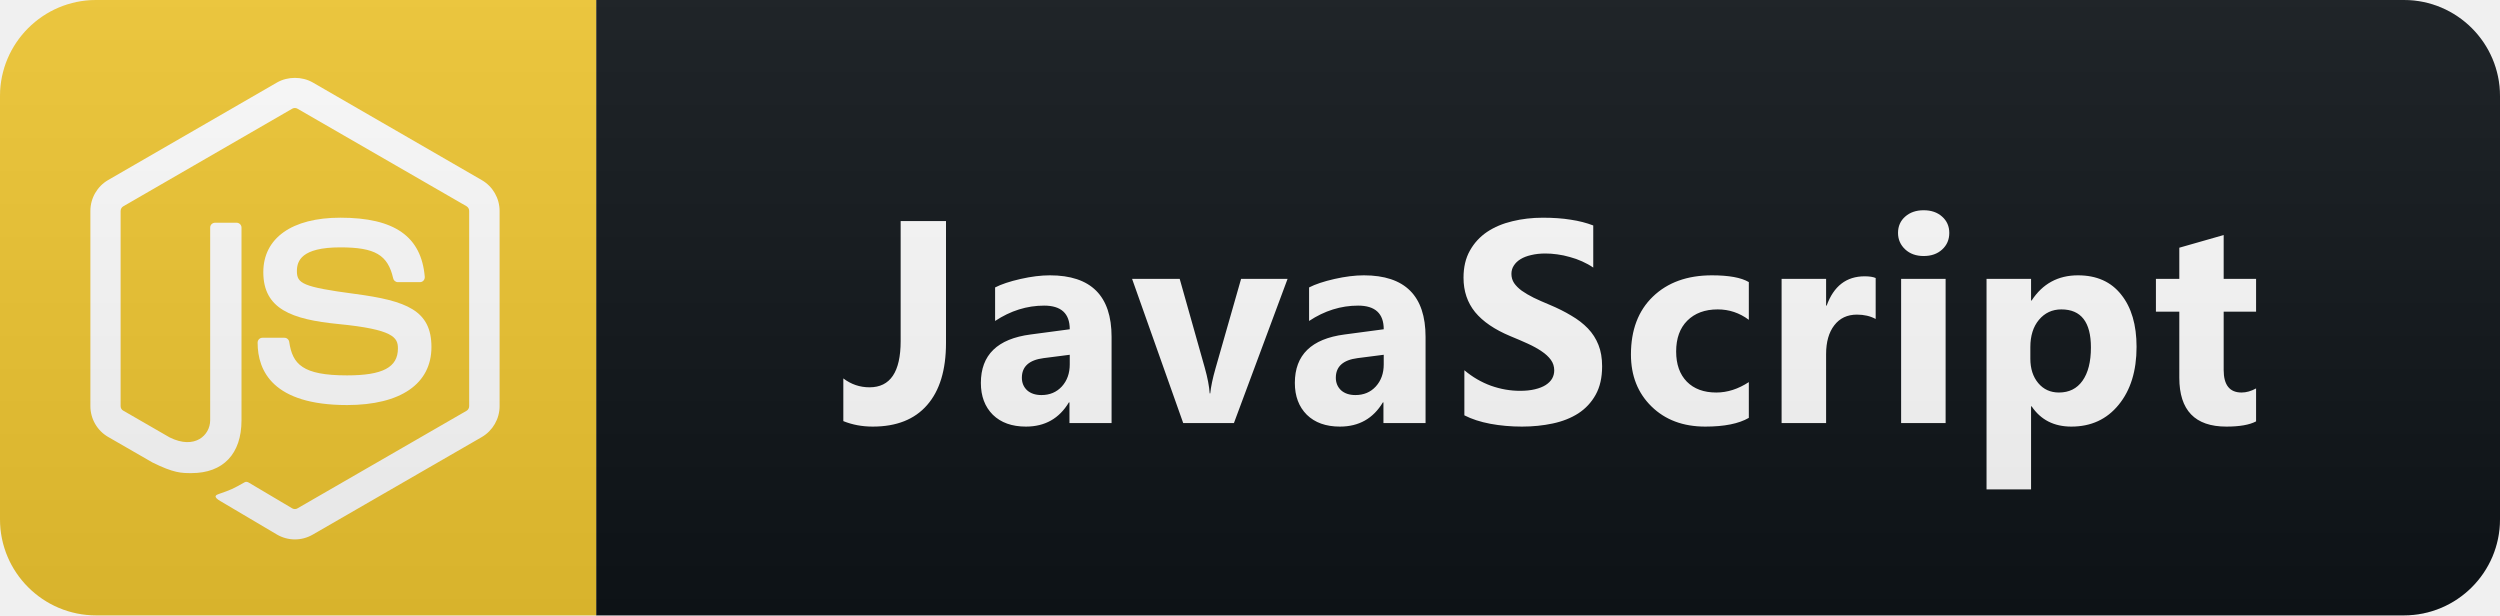
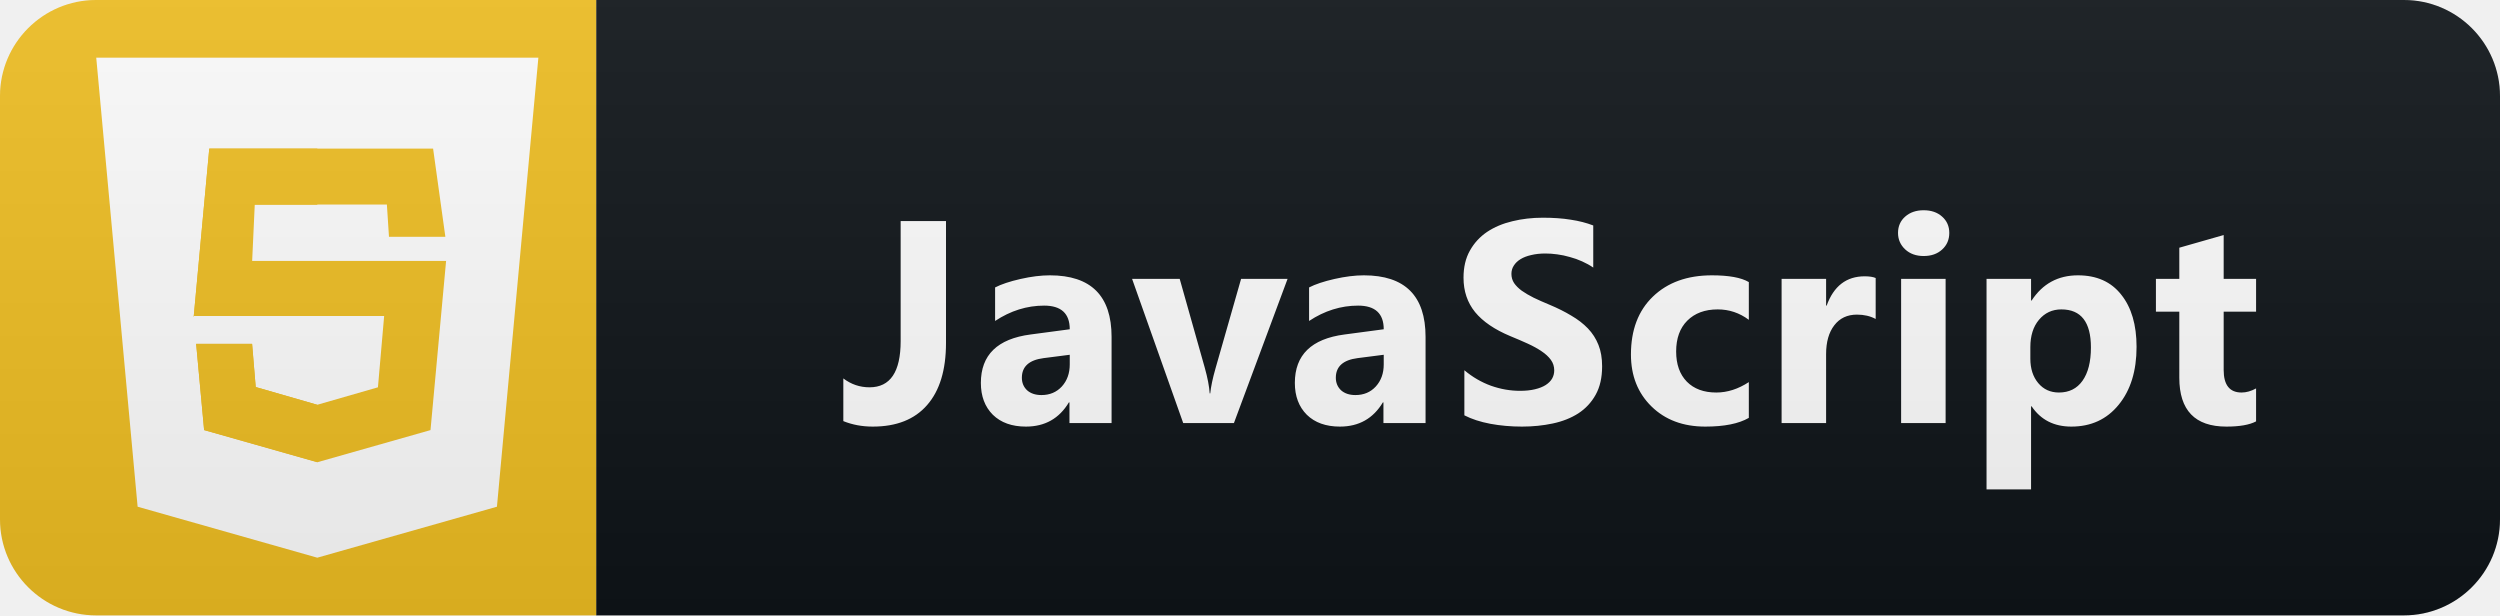
<svg xmlns="http://www.w3.org/2000/svg" width="130" height="32" viewBox="0 0 130 32" fill="none">
  <path d="M125 0H31V32H125C127.761 32 130 29.761 130 27V5C130 2.239 127.761 0 125 0Z" fill="#0F1418" />
-   <path d="M31 0H5C2.239 0 0 2.239 0 5V27C0 29.761 2.239 32 5 32H31V0Z" fill="#F1C731" />
-   <path d="M15.335 28.05C15.015 28.05 14.692 27.964 14.411 27.802L11.472 26.064C11.034 25.816 11.248 25.73 11.391 25.683C11.977 25.478 12.096 25.435 12.72 25.078C12.787 25.04 12.872 25.054 12.939 25.097L15.197 26.435C15.277 26.483 15.392 26.483 15.468 26.435L24.264 21.359C24.345 21.311 24.397 21.216 24.397 21.12V10.967C24.397 10.867 24.345 10.777 24.259 10.724L15.468 5.652C15.387 5.605 15.277 5.605 15.197 5.652L6.41 10.729C6.324 10.777 6.272 10.872 6.272 10.972V21.12C6.272 21.216 6.324 21.311 6.41 21.354L8.82 22.744C10.129 23.397 10.929 22.63 10.929 21.854V11.834C10.929 11.691 11.044 11.582 11.187 11.582H12.301C12.439 11.582 12.558 11.691 12.558 11.834V21.859C12.558 23.602 11.606 24.602 9.953 24.602C9.444 24.602 9.043 24.602 7.929 24.049L5.624 22.721C5.053 22.392 4.7 21.778 4.7 21.116V10.967C4.7 10.31 5.053 9.691 5.624 9.362L14.411 4.286C14.968 3.971 15.706 3.971 16.259 4.286L25.055 9.367C25.626 9.696 25.979 10.31 25.979 10.972V21.12C25.979 21.778 25.626 22.392 25.055 22.726L16.259 27.802C15.977 27.964 15.658 28.05 15.335 28.05ZM22.435 18.044C22.435 16.144 21.149 15.639 18.449 15.282C15.716 14.92 15.439 14.734 15.439 14.096C15.439 13.567 15.673 12.863 17.697 12.863C19.502 12.863 20.168 13.253 20.445 14.472C20.468 14.587 20.573 14.672 20.692 14.672H21.835C21.907 14.672 21.973 14.644 22.021 14.591C22.069 14.539 22.092 14.467 22.088 14.396C21.911 12.296 20.516 11.32 17.697 11.32C15.187 11.32 13.692 12.377 13.692 14.153C13.692 16.077 15.182 16.611 17.587 16.849C20.468 17.13 20.692 17.553 20.692 18.12C20.692 19.101 19.902 19.52 18.049 19.52C15.72 19.52 15.211 18.935 15.039 17.777C15.02 17.654 14.915 17.563 14.787 17.563H13.649C13.506 17.563 13.396 17.677 13.396 17.816C13.396 19.297 14.201 21.063 18.054 21.063C20.835 21.059 22.435 19.959 22.435 18.044Z" fill="white" />
+   <path d="M31 0H5C2.239 0 0 2.239 0 5V27C0 29.761 2.239 32 5 32H31V0Z" fill="#F1BF22" />
+   <g clip-path="url(#clip0)">
+     <path d="M28 2.951H5L7.156 26.349L16.499 29L25.841 26.349L28 2.951Z" fill="white" />
+     <path d="M16.499 4.857V27.017L24.068 24.871L25.91 4.857H16.499Z" fill="white" />
+     <path d="M22.521 7.728H10.882L10.071 16.488L10.088 16.433H19.976L19.653 20.14L16.499 21.048L13.297 20.126L13.106 17.882H10.2L10.614 22.365L16.499 24.037L22.386 22.365L23.197 13.567H12.703L12.838 10.636H20.118L20.227 12.315H23.159L22.521 7.728Z" fill="#F1BF22" />
+     <path d="M16.501 7.728H10.882L10.071 16.488L10.088 16.433H16.501V13.576H13.112L13.247 10.645H16.501V7.728ZM13.112 17.882H10.2L10.614 22.362L16.499 24.032V21.051L13.297 20.126L13.112 17.882Z" fill="#F1BF22" />
+   </g>
  <path d="M49.192 17.832C49.192 19.239 48.865 20.315 48.211 21.062C47.561 21.81 46.619 22.183 45.383 22.183C44.832 22.183 44.321 22.088 43.853 21.898V19.678C44.258 19.986 44.712 20.14 45.215 20.14C46.294 20.14 46.834 19.339 46.834 17.737V11.497H49.192V17.832ZM57.802 22H55.612V20.923H55.583C55.08 21.763 54.335 22.183 53.349 22.183C52.621 22.183 52.048 21.978 51.628 21.568C51.213 21.153 51.005 20.601 51.005 19.913C51.005 18.457 51.867 17.618 53.591 17.393L55.627 17.122C55.627 16.302 55.182 15.892 54.294 15.892C53.4 15.892 52.551 16.158 51.745 16.69V14.947C52.067 14.781 52.507 14.634 53.063 14.507C53.625 14.38 54.135 14.317 54.594 14.317C56.733 14.317 57.802 15.384 57.802 17.518V22ZM55.627 18.953V18.448L54.264 18.623C53.513 18.721 53.137 19.061 53.137 19.642C53.137 19.905 53.227 20.123 53.408 20.294C53.593 20.459 53.842 20.543 54.155 20.543C54.589 20.543 54.943 20.394 55.217 20.096C55.49 19.793 55.627 19.412 55.627 18.953ZM66.954 14.5L64.164 22H61.527L58.868 14.5H61.344L62.648 19.122C62.794 19.644 62.88 20.088 62.904 20.455H62.933C62.968 20.108 63.058 19.678 63.204 19.166L64.537 14.5H66.954ZM74.129 22H71.939V20.923H71.91C71.407 21.763 70.662 22.183 69.676 22.183C68.948 22.183 68.374 21.978 67.955 21.568C67.54 21.153 67.332 20.601 67.332 19.913C67.332 18.457 68.194 17.618 69.918 17.393L71.954 17.122C71.954 16.302 71.509 15.892 70.621 15.892C69.727 15.892 68.877 16.158 68.072 16.69V14.947C68.394 14.781 68.834 14.634 69.39 14.507C69.952 14.38 70.462 14.317 70.921 14.317C73.06 14.317 74.129 15.384 74.129 17.518V22ZM71.954 18.953V18.448L70.591 18.623C69.839 18.721 69.463 19.061 69.463 19.642C69.463 19.905 69.554 20.123 69.734 20.294C69.92 20.459 70.169 20.543 70.481 20.543C70.916 20.543 71.27 20.394 71.543 20.096C71.817 19.793 71.954 19.412 71.954 18.953ZM76.147 21.597V19.253C76.572 19.61 77.034 19.878 77.532 20.059C78.03 20.235 78.533 20.323 79.04 20.323C79.338 20.323 79.597 20.296 79.817 20.242C80.041 20.189 80.227 20.115 80.373 20.023C80.525 19.925 80.637 19.812 80.71 19.686C80.784 19.554 80.82 19.412 80.82 19.261C80.82 19.056 80.762 18.873 80.644 18.711C80.527 18.55 80.366 18.401 80.161 18.265C79.961 18.128 79.722 17.996 79.443 17.869C79.165 17.742 78.865 17.613 78.542 17.481C77.722 17.139 77.109 16.722 76.704 16.229C76.304 15.735 76.103 15.14 76.103 14.441C76.103 13.895 76.213 13.426 76.433 13.035C76.653 12.64 76.951 12.315 77.326 12.061C77.707 11.807 78.147 11.622 78.645 11.504C79.143 11.382 79.67 11.321 80.227 11.321C80.774 11.321 81.257 11.355 81.677 11.424C82.102 11.487 82.493 11.587 82.849 11.724V13.914C82.673 13.792 82.48 13.685 82.27 13.592C82.065 13.499 81.853 13.423 81.633 13.365C81.413 13.301 81.194 13.255 80.974 13.226C80.759 13.196 80.554 13.182 80.359 13.182C80.09 13.182 79.846 13.209 79.626 13.262C79.407 13.311 79.221 13.382 79.07 13.475C78.918 13.567 78.801 13.68 78.718 13.812C78.635 13.938 78.594 14.082 78.594 14.244C78.594 14.419 78.64 14.578 78.733 14.72C78.826 14.856 78.957 14.988 79.128 15.115C79.299 15.237 79.507 15.359 79.751 15.481C79.995 15.599 80.271 15.721 80.579 15.848C80.998 16.023 81.374 16.211 81.706 16.412C82.043 16.607 82.331 16.829 82.571 17.078C82.81 17.327 82.993 17.613 83.12 17.935C83.247 18.252 83.31 18.623 83.31 19.048C83.31 19.634 83.198 20.127 82.974 20.528C82.754 20.923 82.454 21.246 82.073 21.495C81.692 21.739 81.247 21.915 80.74 22.022C80.237 22.129 79.704 22.183 79.143 22.183C78.567 22.183 78.017 22.134 77.495 22.037C76.977 21.939 76.528 21.793 76.147 21.597ZM90.939 21.729C90.417 22.032 89.662 22.183 88.676 22.183C87.524 22.183 86.591 21.834 85.878 21.136C85.165 20.438 84.809 19.537 84.809 18.433C84.809 17.159 85.19 16.155 85.951 15.423C86.718 14.685 87.741 14.317 89.02 14.317C89.904 14.317 90.544 14.434 90.939 14.668V16.631C90.456 16.27 89.916 16.089 89.32 16.089C88.656 16.089 88.129 16.285 87.738 16.675C87.353 17.061 87.16 17.596 87.16 18.279C87.16 18.943 87.345 19.466 87.716 19.847C88.088 20.223 88.598 20.411 89.247 20.411C89.823 20.411 90.387 20.23 90.939 19.869V21.729ZM97.535 16.587C97.257 16.436 96.932 16.36 96.561 16.36C96.058 16.36 95.665 16.546 95.382 16.917C95.099 17.283 94.957 17.784 94.957 18.419V22H92.643V14.5H94.957V15.892H94.986C95.353 14.876 96.012 14.368 96.964 14.368C97.208 14.368 97.398 14.398 97.535 14.456V16.587ZM100.03 13.313C99.639 13.313 99.319 13.199 99.07 12.969C98.821 12.735 98.697 12.449 98.697 12.112C98.697 11.766 98.821 11.482 99.07 11.263C99.319 11.043 99.639 10.933 100.03 10.933C100.425 10.933 100.745 11.043 100.989 11.263C101.238 11.482 101.363 11.766 101.363 12.112C101.363 12.464 101.238 12.752 100.989 12.977C100.745 13.201 100.425 13.313 100.03 13.313ZM101.172 22H98.858V14.5H101.172V22ZM105.644 21.128H105.615V25.45H103.3V14.5H105.615V15.628H105.644C106.215 14.754 107.019 14.317 108.054 14.317C109.026 14.317 109.775 14.651 110.302 15.32C110.835 15.984 111.101 16.89 111.101 18.038C111.101 19.288 110.791 20.291 110.171 21.048C109.555 21.805 108.735 22.183 107.71 22.183C106.806 22.183 106.118 21.831 105.644 21.128ZM105.578 18.052V18.653C105.578 19.17 105.715 19.593 105.988 19.92C106.262 20.247 106.621 20.411 107.065 20.411C107.592 20.411 108 20.208 108.288 19.803C108.581 19.393 108.728 18.814 108.728 18.067C108.728 16.748 108.215 16.089 107.19 16.089C106.716 16.089 106.328 16.27 106.025 16.631C105.727 16.988 105.578 17.461 105.578 18.052ZM117.316 21.912C116.974 22.093 116.459 22.183 115.77 22.183C114.14 22.183 113.324 21.336 113.324 19.642V16.206H112.108V14.5H113.324V12.881L115.631 12.222V14.5H117.316V16.206H115.631V19.239C115.631 20.02 115.941 20.411 116.561 20.411C116.806 20.411 117.057 20.34 117.316 20.198V21.912Z" fill="white" />
  <path d="M125 0H5C2.239 0 0 2.239 0 5V27C0 29.761 2.239 32 5 32H125C127.761 32 130 29.761 130 27V5C130 2.239 127.761 0 125 0Z" fill="url(#paint0_linear)" />
  <defs>
    <linearGradient id="paint0_linear" x1="0" y1="0" x2="0" y2="32" gradientUnits="userSpaceOnUse">
      <stop stop-color="#BBBBBB" stop-opacity="0.1" />
      <stop offset="1" stop-opacity="0.1" />
    </linearGradient>
+     <clipPath id="clip0">
+       <rect width="23" height="26" fill="white" transform="translate(5 3)" />
+     </clipPath>
  </defs>
</svg>
